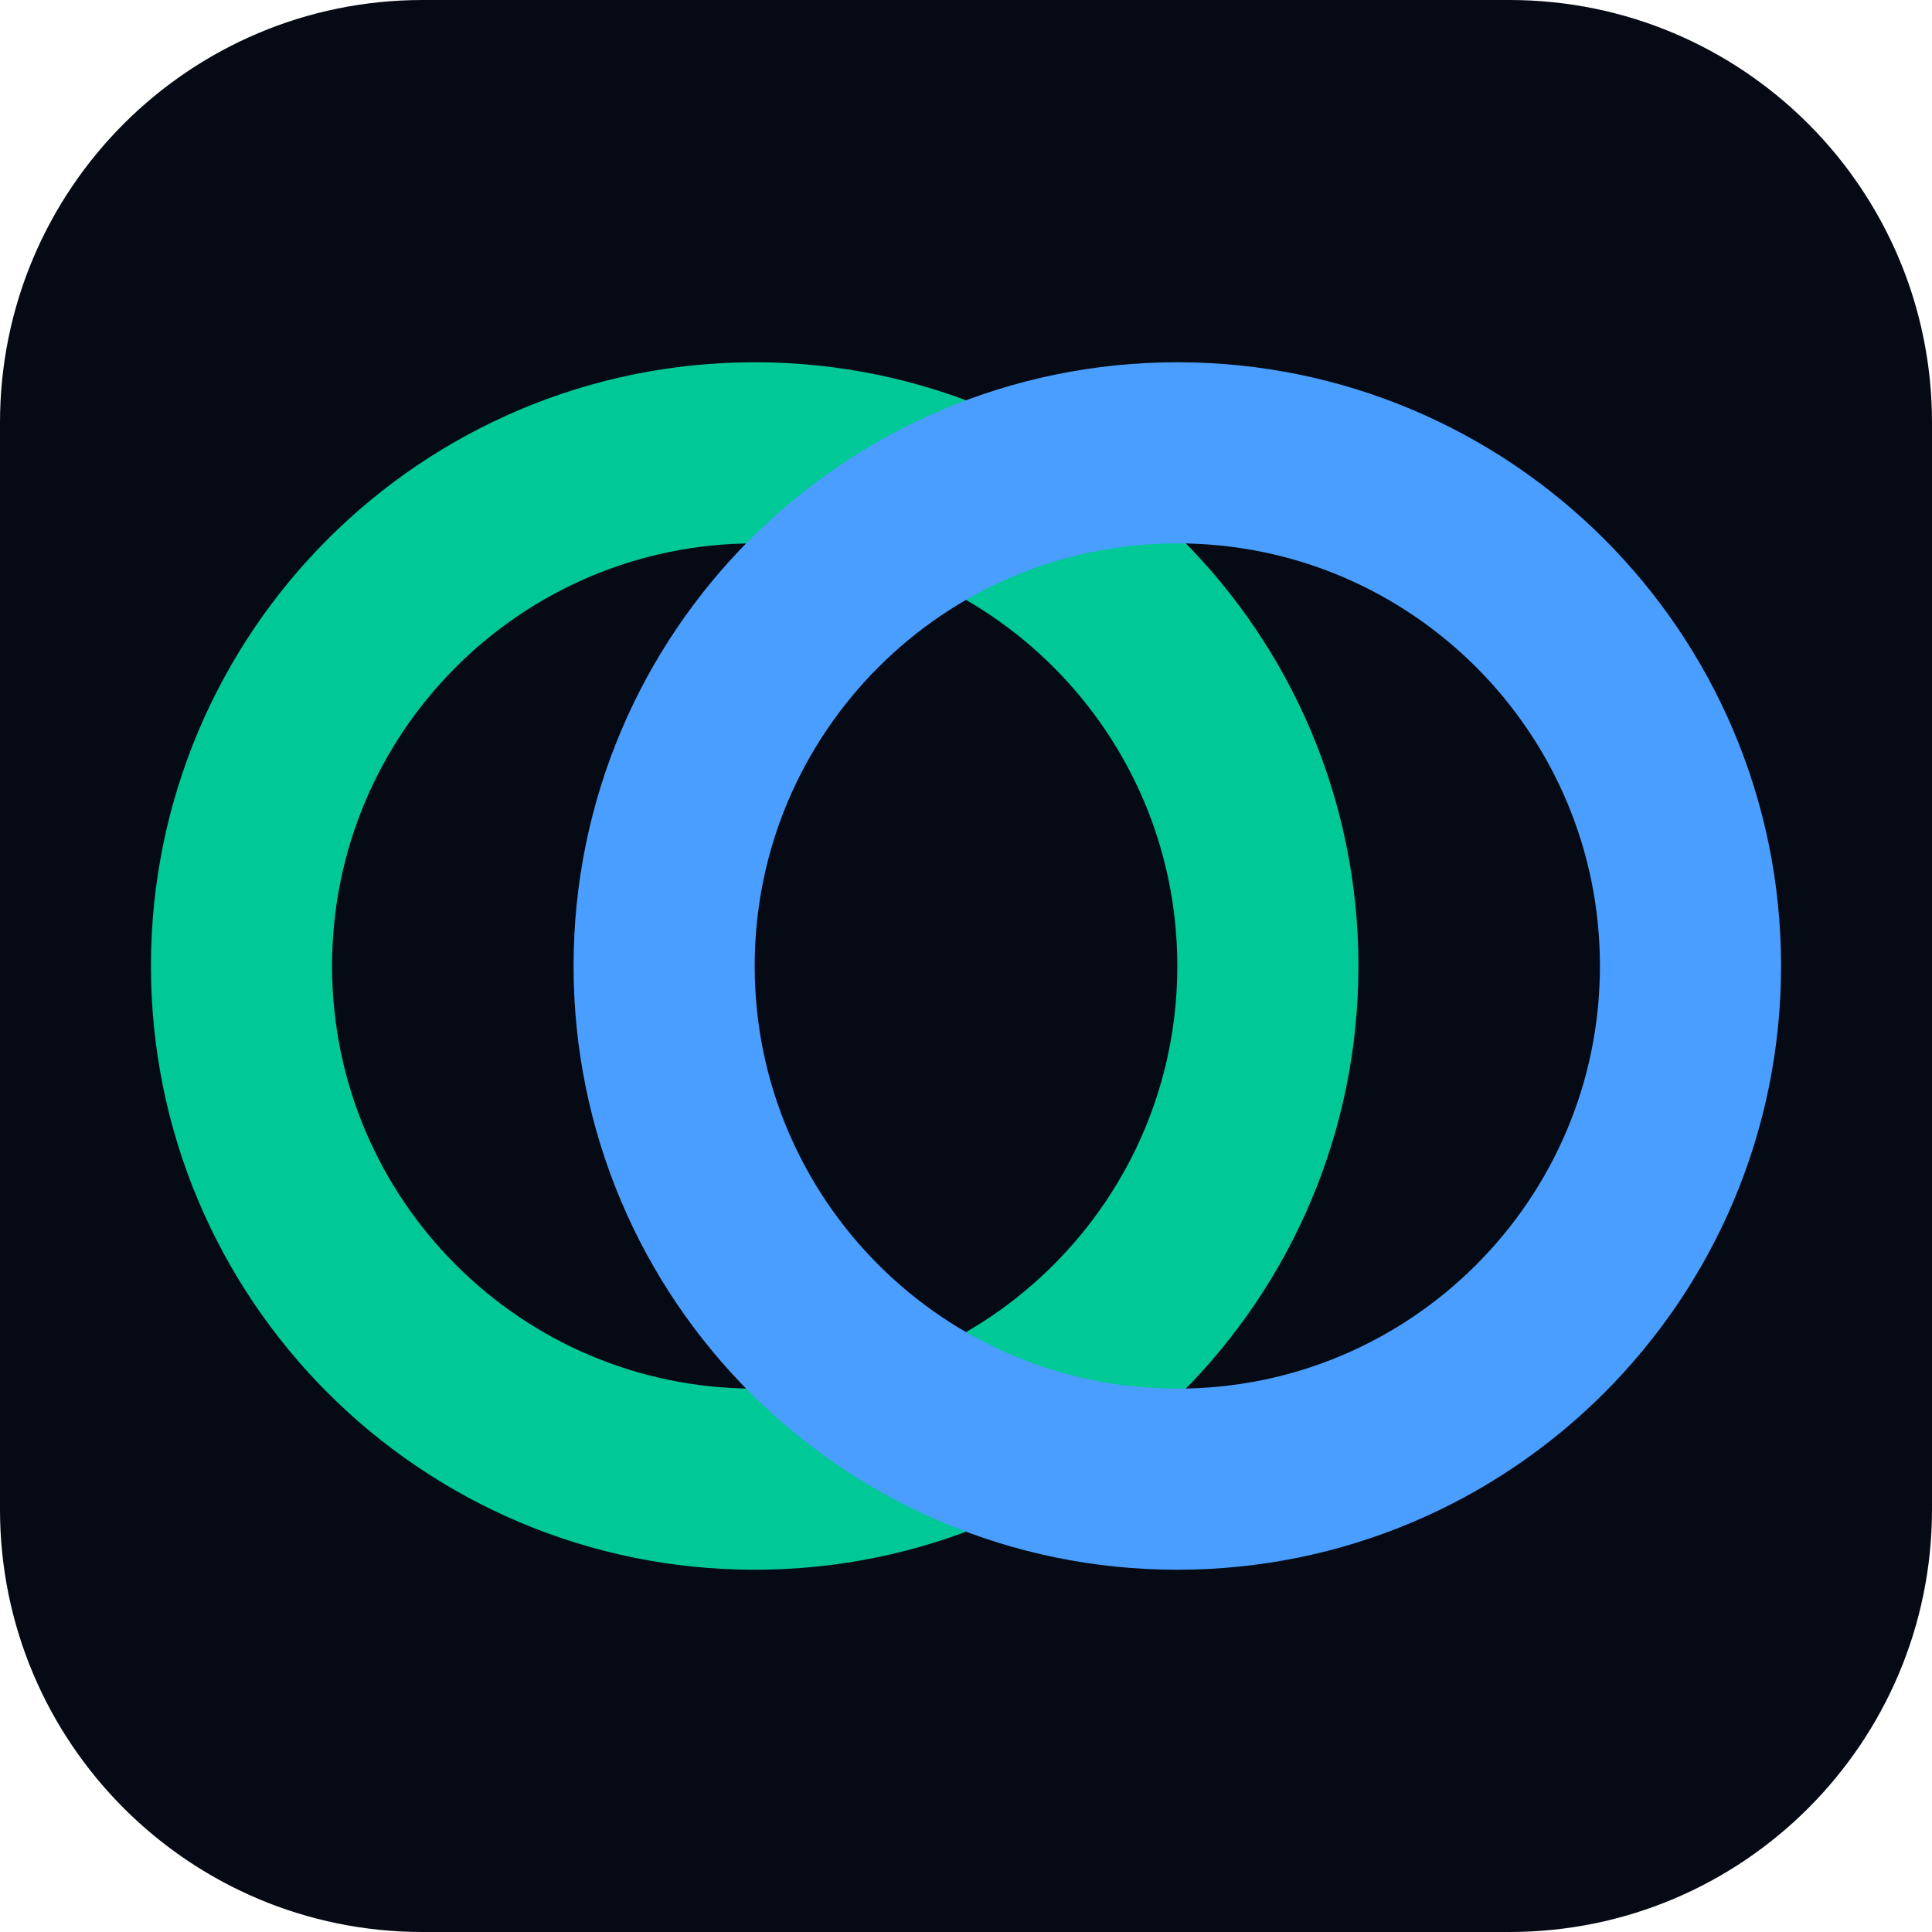
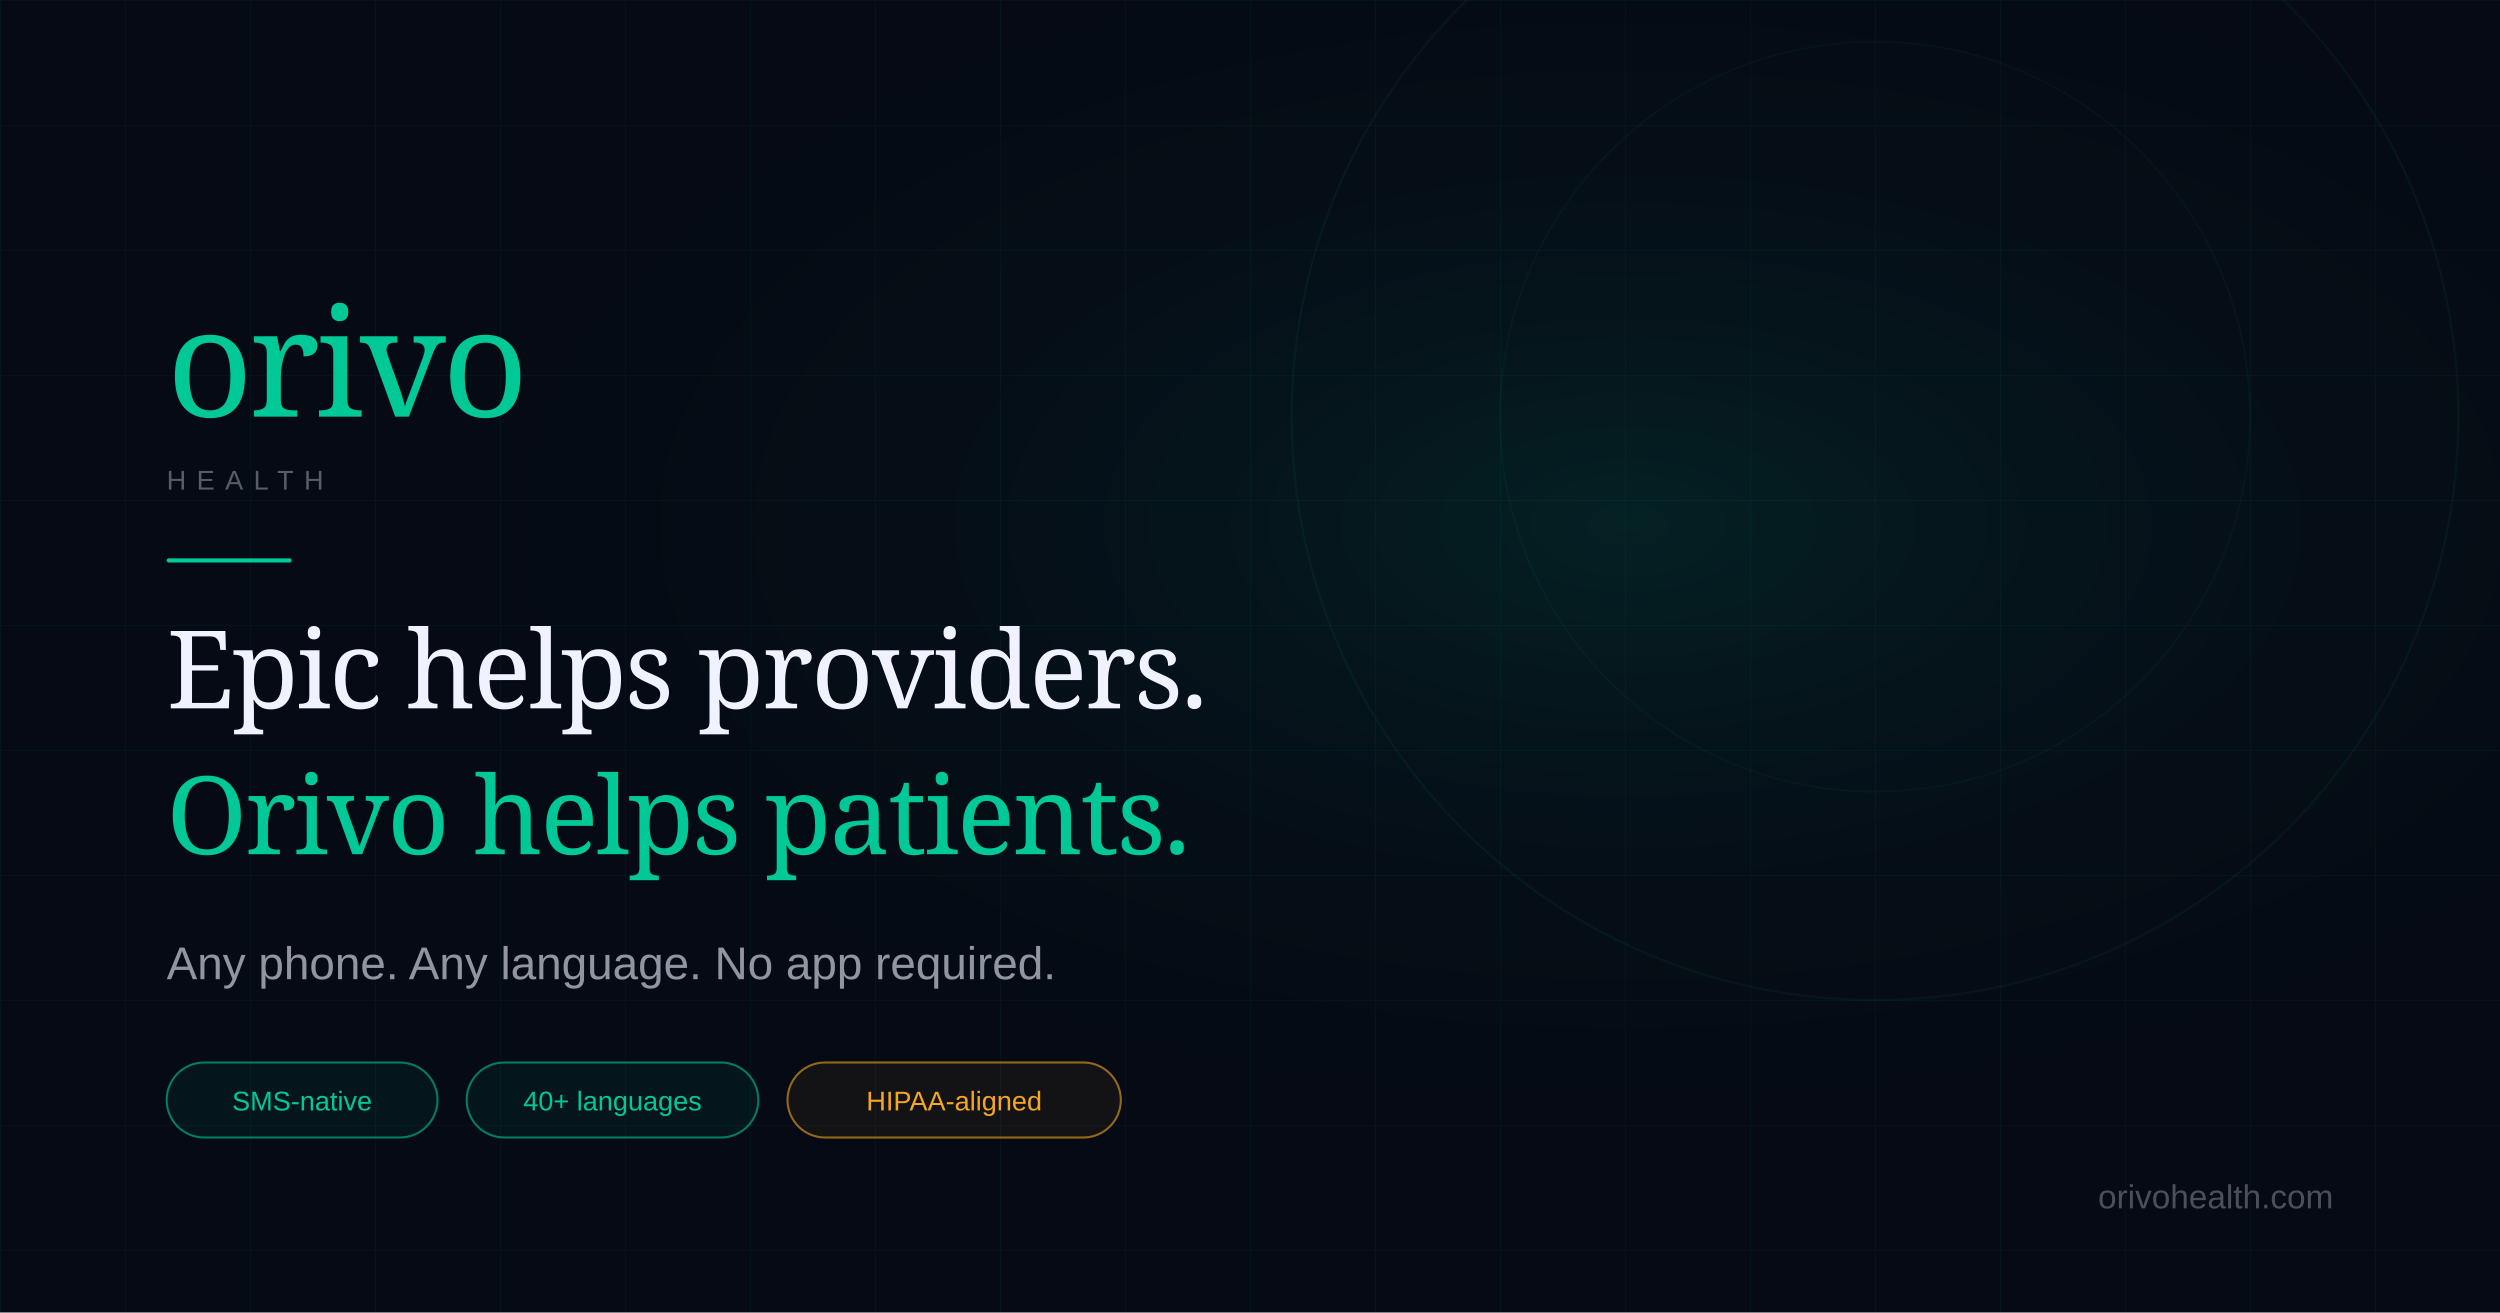
- <svg xmlns="http://www.w3.org/2000/svg" viewBox="0 0 64 64">
-   <rect width="64" height="64" rx="14" fill="#050A14" />
-   <circle cx="25" cy="32" r="17" fill="none" stroke="#00C896" stroke-width="6" />
-   <circle cx="39" cy="32" r="17" fill="none" stroke="#4A9EFF" stroke-width="6" />
+ <svg xmlns="http://www.w3.org/2000/svg" width="1200" height="630" viewBox="0 0 1200 630">
+   <rect width="1200" height="630" fill="#050A14" />
+   <defs>
+     <pattern id="grid" width="60" height="60" patternUnits="userSpaceOnUse">
+       <path d="M 60 0 L 0 0 0 60" fill="none" stroke="#00C896" stroke-width="0.3" opacity="0.15" />
+     </pattern>
+     <radialGradient id="glow" cx="65%" cy="40%" r="50%">
+       <stop offset="0%" stop-color="#00C896" stop-opacity="0.12" />
+       <stop offset="100%" stop-color="#050A14" stop-opacity="0" />
+     </radialGradient>
+   </defs>
+   <rect width="1200" height="630" fill="url(#grid)" />
+   <rect width="1200" height="630" fill="url(#glow)" />
+   <circle cx="900" cy="200" r="280" fill="none" stroke="#00C896" stroke-width="1" opacity="0.06" />
+   <circle cx="900" cy="200" r="180" fill="none" stroke="#00C896" stroke-width="0.8" opacity="0.05" />
+   <text x="80" y="200" font-family="Georgia, serif" font-size="72" fill="#00C896" letter-spacing="-2">orivo</text>
+   <text x="80" y="235" font-family="'Helvetica Neue', Arial, sans-serif" font-size="13" fill="rgba(240,242,255,0.35)" letter-spacing="5">HEALTH</text>
+   <rect x="80" y="268" width="60" height="2" fill="#00C896" rx="1" />
+   <text x="80" y="340" font-family="Georgia, serif" font-size="52" fill="#F0F2FF" letter-spacing="-1">Epic helps providers.</text>
+   <text x="80" y="410" font-family="Georgia, serif" font-size="52" fill="#00C896" letter-spacing="-1">Orivo helps patients.</text>
+   <text x="80" y="470" font-family="'Helvetica Neue', Arial, sans-serif" font-size="22" fill="rgba(240,242,255,0.6)">Any phone. Any language. No app required.</text>
+   <rect x="80" y="510" width="130" height="36" rx="18" fill="rgba(0,200,150,0.1)" stroke="#00C896" stroke-width="1" opacity="0.6" />
+   <text x="145" y="533" font-family="'Helvetica Neue', Arial, sans-serif" font-size="13" fill="#00C896" text-anchor="middle">SMS-native</text>
+   <rect x="224" y="510" width="140" height="36" rx="18" fill="rgba(0,200,150,0.1)" stroke="#00C896" stroke-width="1" opacity="0.6" />
+   <text x="294" y="533" font-family="'Helvetica Neue', Arial, sans-serif" font-size="13" fill="#00C896" text-anchor="middle">40+ languages</text>
+   <rect x="378" y="510" width="160" height="36" rx="18" fill="rgba(245,166,35,0.1)" stroke="#F5A623" stroke-width="1" opacity="0.6" />
+   <text x="458" y="533" font-family="'Helvetica Neue', Arial, sans-serif" font-size="13" fill="#F5A623" text-anchor="middle">HIPAA-aligned</text>
+   <text x="1120" y="580" font-family="'Helvetica Neue', Arial, sans-serif" font-size="16" fill="rgba(240,242,255,0.3)" text-anchor="end">orivohealth.com</text>
</svg>
